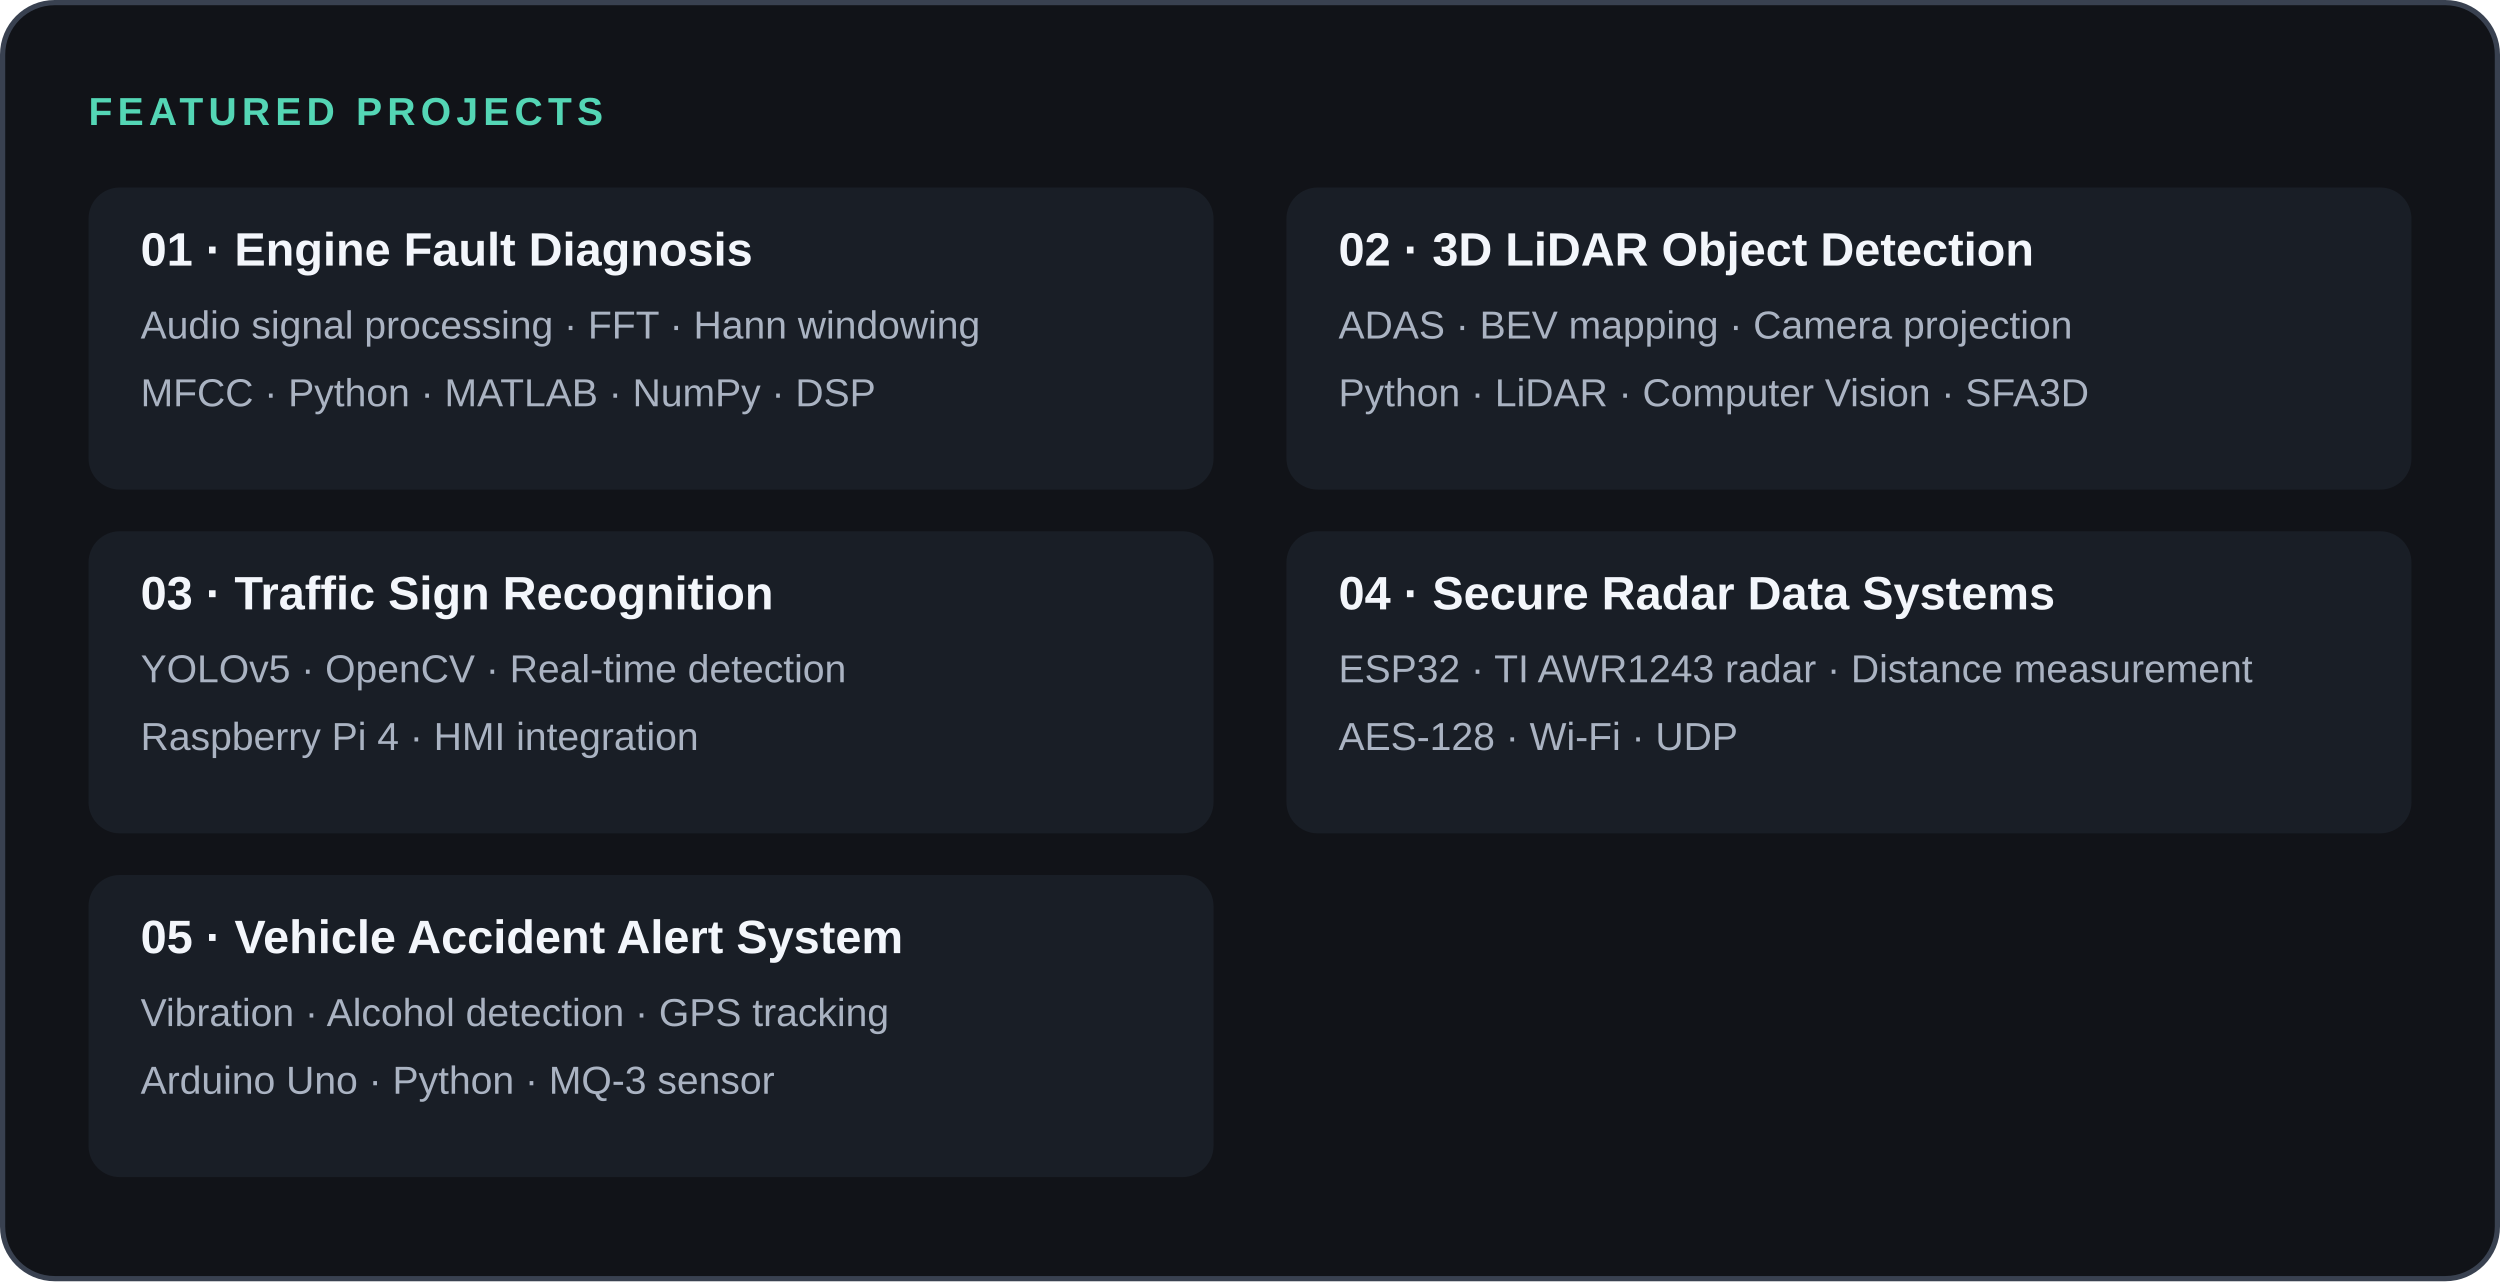
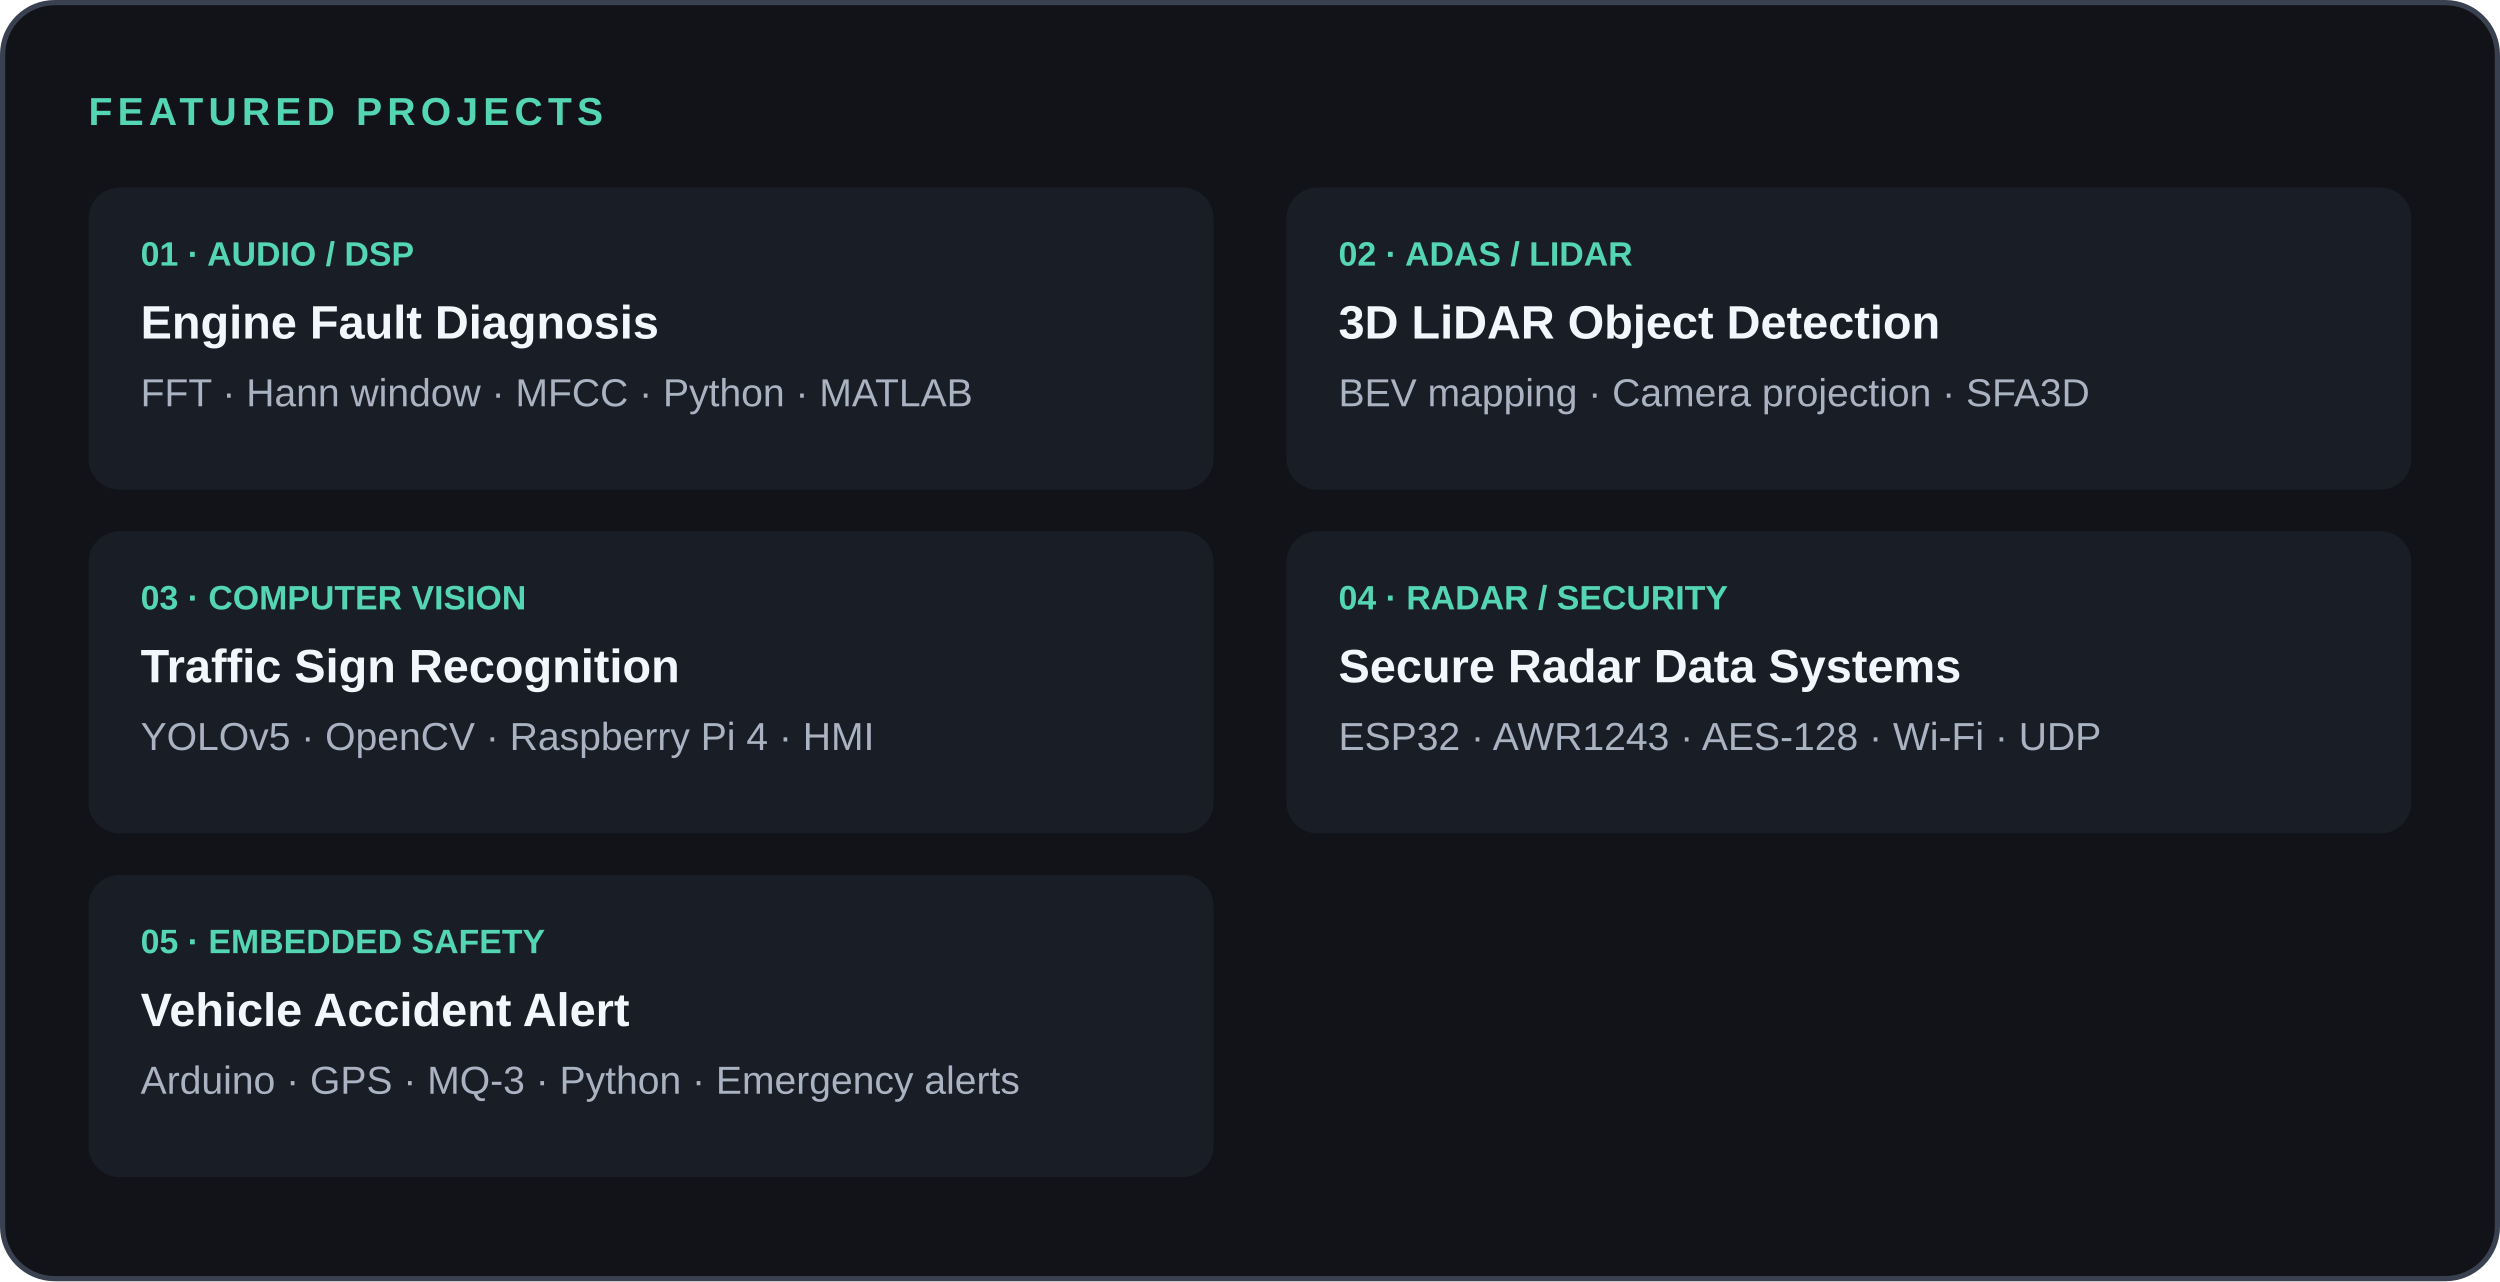
<svg xmlns="http://www.w3.org/2000/svg" width="960" height="492" viewBox="0 0 960 492" role="img" aria-labelledby="title desc">
  <rect x="1" y="1" width="958" height="490" rx="20" fill="#111318" stroke="#394150" stroke-width="2" />
  <text x="34" y="48" fill="#54d6b5" font-family="Arial,sans-serif" font-size="15" font-weight="700" letter-spacing="2">FEATURED PROJECTS</text>
  <g font-family="Arial,sans-serif">
    <rect x="34" y="72" width="432" height="116" rx="12" fill="#191e26" />
-     <text x="54" y="102" fill="#f3f6fb" font-size="18" font-weight="700">01 · Engine Fault Diagnosis</text>
-     <text x="54" y="130" fill="#aab3c2" font-size="15">Audio signal processing · FFT · Hann windowing</text>
-     <text x="54" y="156" fill="#aab3c2" font-size="15">MFCC · Python · MATLAB · NumPy · DSP</text>
+     <text x="54" y="102" fill="#54d6b5" font-size="13" font-weight="700">01 · AUDIO / DSP</text>
+     <text x="54" y="130" fill="#f3f6fb" font-size="18" font-weight="700">Engine Fault Diagnosis</text>
+     <text x="54" y="156" fill="#aab3c2" font-size="15">FFT · Hann window · MFCC · Python · MATLAB</text>
    <rect x="494" y="72" width="432" height="116" rx="12" fill="#191e26" />
-     <text x="514" y="102" fill="#f3f6fb" font-size="18" font-weight="700">02 · 3D LiDAR Object Detection</text>
-     <text x="514" y="130" fill="#aab3c2" font-size="15">ADAS · BEV mapping · Camera projection</text>
-     <text x="514" y="156" fill="#aab3c2" font-size="15">Python · LiDAR · Computer Vision · SFA3D</text>
+     <text x="514" y="102" fill="#54d6b5" font-size="13" font-weight="700">02 · ADAS / LIDAR</text>
+     <text x="514" y="130" fill="#f3f6fb" font-size="18" font-weight="700">3D LiDAR Object Detection</text>
+     <text x="514" y="156" fill="#aab3c2" font-size="15">BEV mapping · Camera projection · SFA3D</text>
    <rect x="34" y="204" width="432" height="116" rx="12" fill="#191e26" />
-     <text x="54" y="234" fill="#f3f6fb" font-size="18" font-weight="700">03 · Traffic Sign Recognition</text>
-     <text x="54" y="262" fill="#aab3c2" font-size="15">YOLOv5 · OpenCV · Real-time detection</text>
-     <text x="54" y="288" fill="#aab3c2" font-size="15">Raspberry Pi 4 · HMI integration</text>
+     <text x="54" y="234" fill="#54d6b5" font-size="13" font-weight="700">03 · COMPUTER VISION</text>
+     <text x="54" y="262" fill="#f3f6fb" font-size="18" font-weight="700">Traffic Sign Recognition</text>
+     <text x="54" y="288" fill="#aab3c2" font-size="15">YOLOv5 · OpenCV · Raspberry Pi 4 · HMI</text>
    <rect x="494" y="204" width="432" height="116" rx="12" fill="#191e26" />
-     <text x="514" y="234" fill="#f3f6fb" font-size="18" font-weight="700">04 · Secure Radar Data Systems</text>
-     <text x="514" y="262" fill="#aab3c2" font-size="15">ESP32 · TI AWR1243 radar · Distance measurement</text>
-     <text x="514" y="288" fill="#aab3c2" font-size="15">AES-128 · Wi-Fi · UDP</text>
+     <text x="514" y="234" fill="#54d6b5" font-size="13" font-weight="700">04 · RADAR / SECURITY</text>
+     <text x="514" y="262" fill="#f3f6fb" font-size="18" font-weight="700">Secure Radar Data Systems</text>
+     <text x="514" y="288" fill="#aab3c2" font-size="15">ESP32 · AWR1243 · AES-128 · Wi-Fi · UDP</text>
    <rect x="34" y="336" width="432" height="116" rx="12" fill="#191e26" />
-     <text x="54" y="366" fill="#f3f6fb" font-size="18" font-weight="700">05 · Vehicle Accident Alert System</text>
-     <text x="54" y="394" fill="#aab3c2" font-size="15">Vibration · Alcohol detection · GPS tracking</text>
-     <text x="54" y="420" fill="#aab3c2" font-size="15">Arduino Uno · Python · MQ-3 sensor</text>
+     <text x="54" y="366" fill="#54d6b5" font-size="13" font-weight="700">05 · EMBEDDED SAFETY</text>
+     <text x="54" y="394" fill="#f3f6fb" font-size="18" font-weight="700">Vehicle Accident Alert</text>
+     <text x="54" y="420" fill="#aab3c2" font-size="15">Arduino · GPS · MQ-3 · Python · Emergency alerts</text>
  </g>
</svg>
